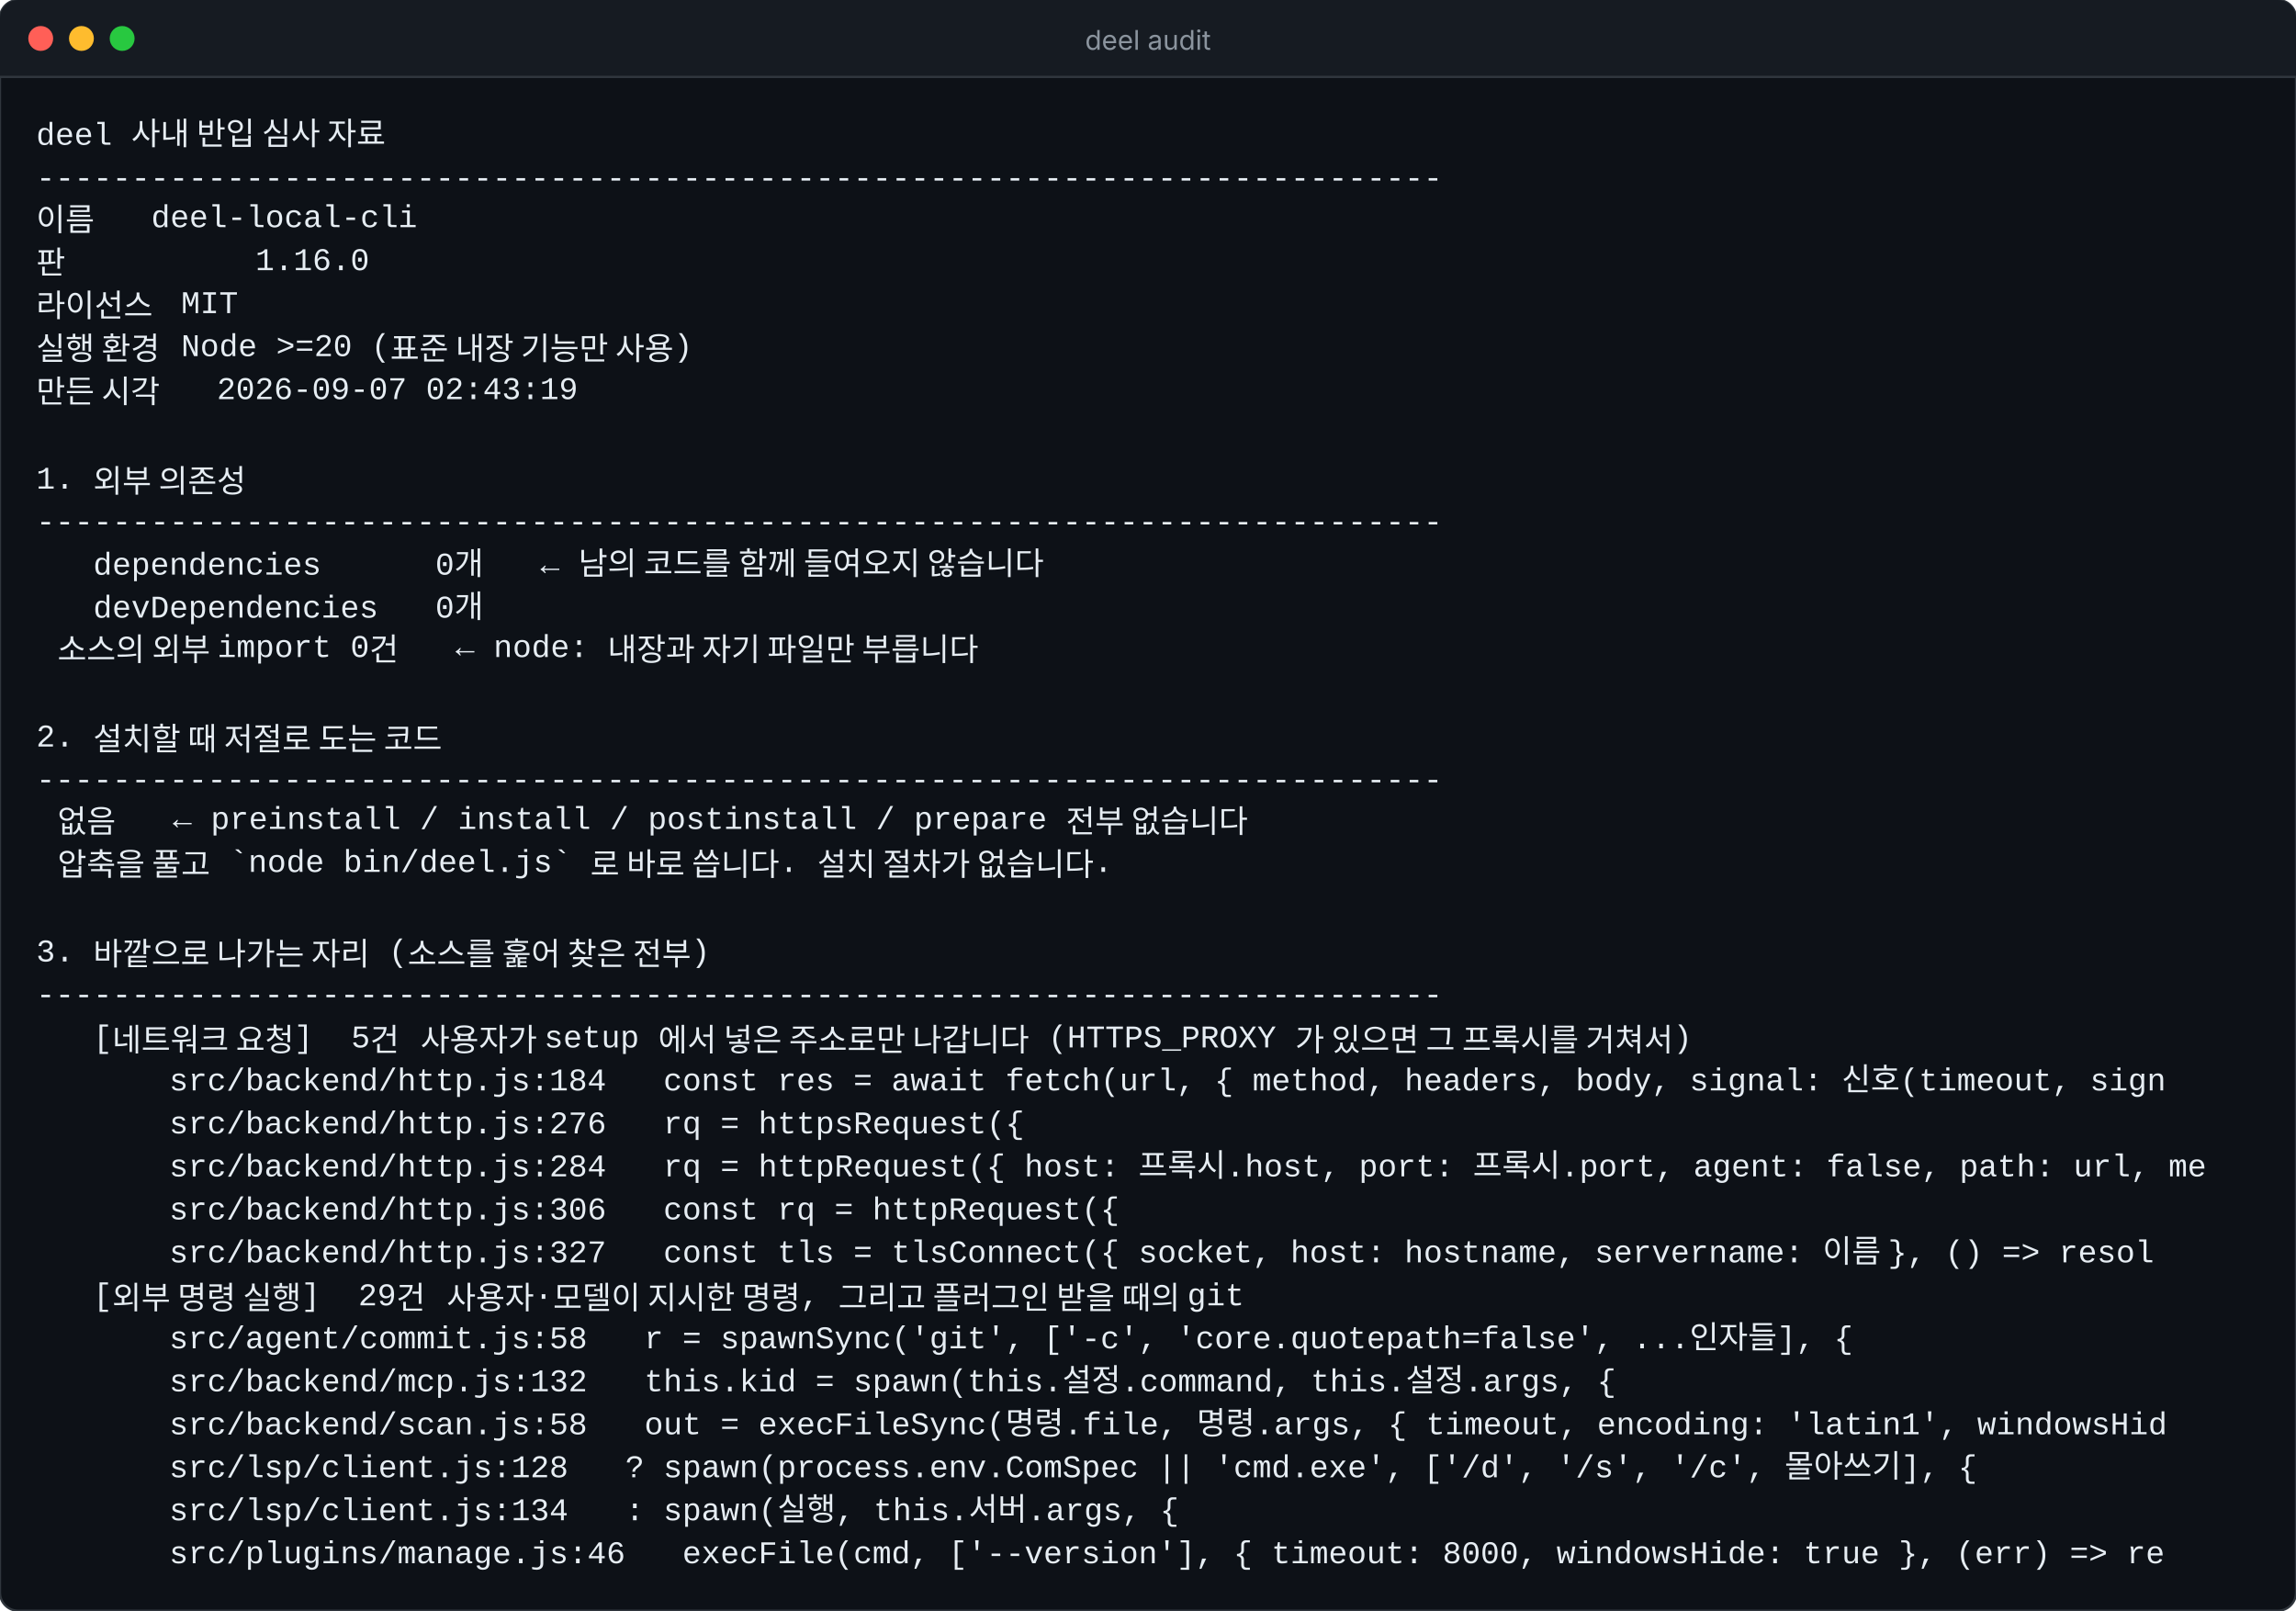
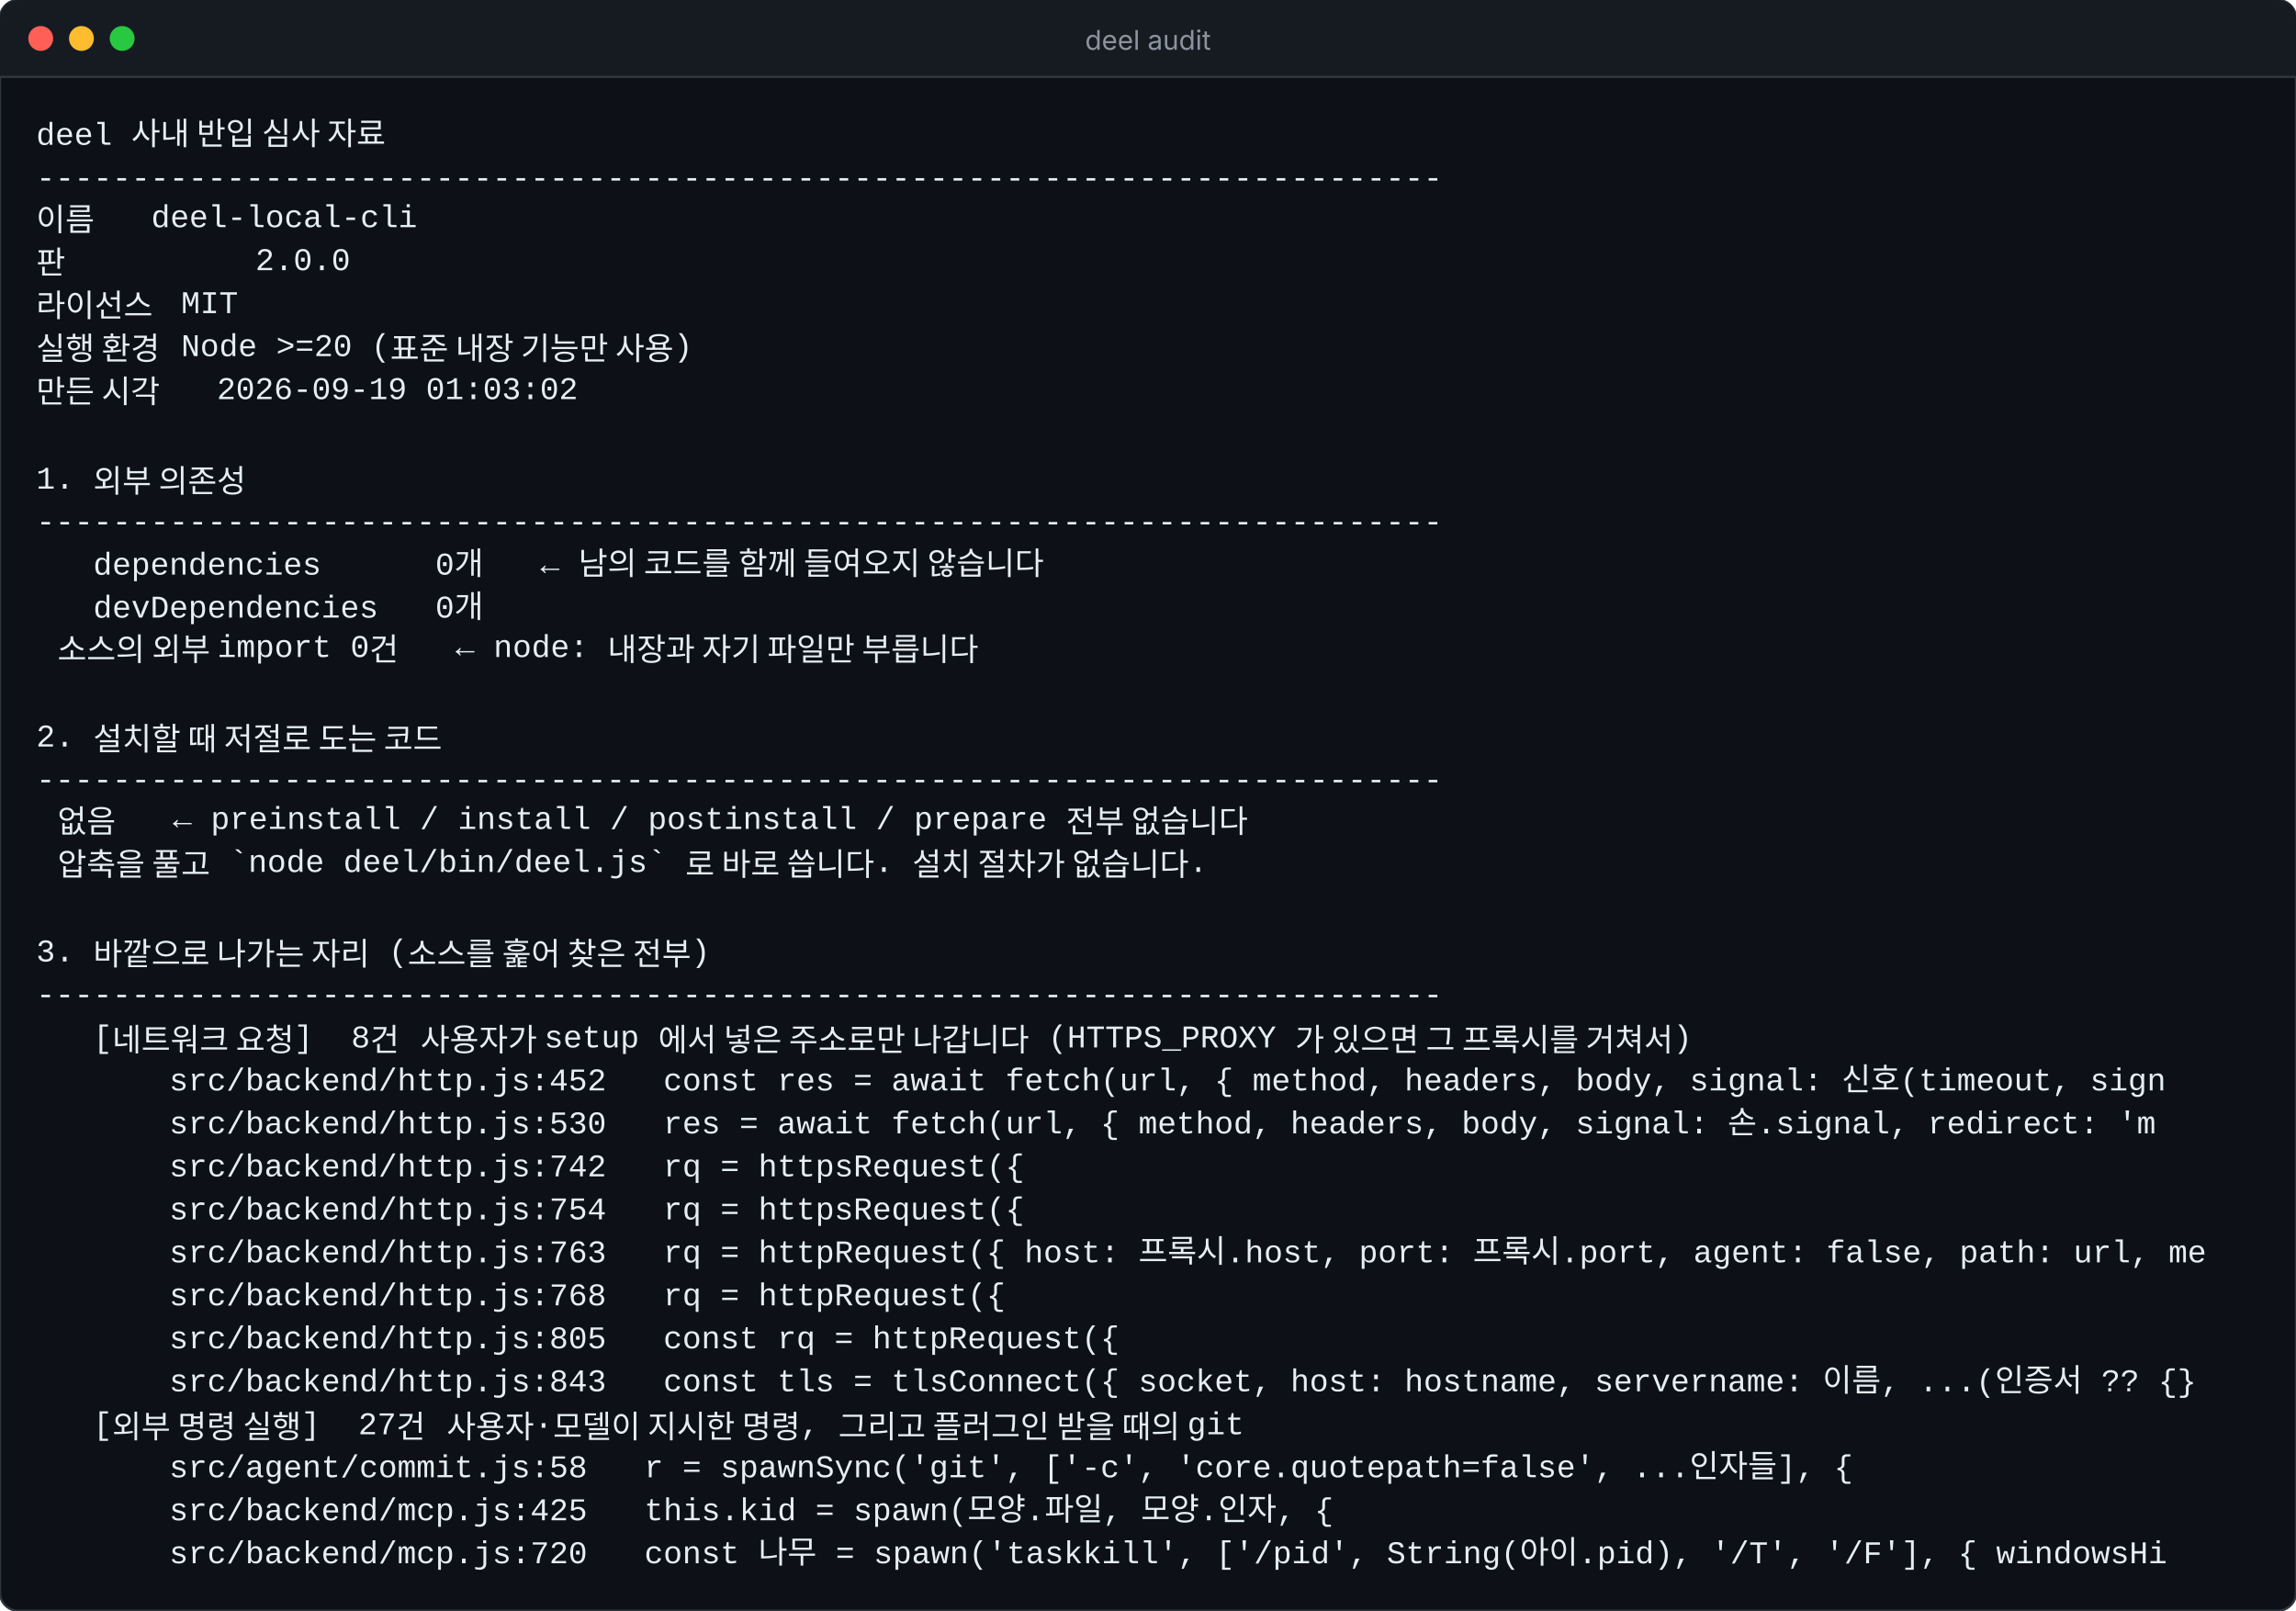
<svg xmlns="http://www.w3.org/2000/svg" width="1015" height="712" viewBox="0 0 1015 712" role="img" aria-label="deel audit — the corporate review sheet">
  <rect width="1015" height="712" rx="8" fill="#0d1117" stroke="#30363d" />
  <path d="M0 8a8 8 0 0 1 8-8h999a8 8 0 0 1 8 8v26H0z" fill="#161b22" />
  <line x1="0" y1="34" x2="1015" y2="34" stroke="#30363d" />
  <circle cx="18" cy="17" r="5.5" fill="#ff5f57" />
  <circle cx="36" cy="17" r="5.5" fill="#febc2e" />
  <circle cx="54" cy="17" r="5.5" fill="#28c840" />
  <text x="507.5" y="22" fill="#8b949e" font-size="12" text-anchor="middle" font-family="ui-sans-serif,-apple-system,Segoe UI,sans-serif">deel audit</text>
  <g font-family="ui-monospace,SFMono-Regular,Menlo,Consolas,'Liberation Mono',monospace" font-size="14">
    <text x="16.0" y="64" fill="#e6edf3" textLength="201.6" lengthAdjust="spacing" xml:space="preserve">deel 사내 반입 심사 자료</text>
    <text x="16.0" y="83" fill="#e6edf3" textLength="621.6" lengthAdjust="spacing" xml:space="preserve">--------------------------------------------------------------------------</text>
    <text x="16.0" y="102" fill="#e6edf3" textLength="218.4" lengthAdjust="spacing" xml:space="preserve">이름        deel-local-cli</text>
-     <text x="16.0" y="121" fill="#e6edf3" textLength="151.2" lengthAdjust="spacing" xml:space="preserve">판          1.16.0</text>
+     <text x="16.0" y="121" fill="#e6edf3" textLength="142.8" lengthAdjust="spacing" xml:space="preserve">판          2.0.0</text>
    <text x="16.0" y="140" fill="#e6edf3" textLength="126.0" lengthAdjust="spacing" xml:space="preserve">라이선스    MIT</text>
    <text x="16.0" y="159" fill="#e6edf3" textLength="378.0" lengthAdjust="spacing" xml:space="preserve">실행 환경   Node &gt;=20 (표준 내장 기능만 사용)</text>
-     <text x="16.0" y="178" fill="#e6edf3" textLength="260.4" lengthAdjust="spacing" xml:space="preserve">만든 시각   2026-09-07 02:43:19</text>
+     <text x="16.0" y="178" fill="#e6edf3" textLength="260.4" lengthAdjust="spacing" xml:space="preserve">만든 시각   2026-09-19 01:03:02</text>
    <text x="16.0" y="216" fill="#e6edf3" textLength="117.6" lengthAdjust="spacing" xml:space="preserve">1. 외부 의존성</text>
    <text x="16.0" y="235" fill="#e6edf3" textLength="621.6" lengthAdjust="spacing" xml:space="preserve">--------------------------------------------------------------------------</text>
    <text x="16.0" y="254" fill="#e6edf3" textLength="529.2" lengthAdjust="spacing" xml:space="preserve">   dependencies      0개   ← 남의 코드를 함께 들여오지 않습니다</text>
    <text x="16.0" y="273" fill="#e6edf3" textLength="201.6" lengthAdjust="spacing" xml:space="preserve">   devDependencies   0개</text>
    <text x="16.0" y="292" fill="#e6edf3" textLength="529.2" lengthAdjust="spacing" xml:space="preserve">   소스의 외부 import 0건   ← node: 내장과 자기 파일만 부릅니다</text>
    <text x="16.0" y="330" fill="#e6edf3" textLength="243.6" lengthAdjust="spacing" xml:space="preserve">2. 설치할 때 저절로 도는 코드</text>
    <text x="16.0" y="349" fill="#e6edf3" textLength="621.6" lengthAdjust="spacing" xml:space="preserve">--------------------------------------------------------------------------</text>
    <text x="16.0" y="368" fill="#e6edf3" textLength="588.0" lengthAdjust="spacing" xml:space="preserve">   없음   ← preinstall / install / postinstall / prepare 전부 없습니다</text>
-     <text x="16.0" y="387" fill="#e6edf3" textLength="596.4" lengthAdjust="spacing" xml:space="preserve">   압축을 풀고 `node bin/deel.js` 로 바로 씁니다. 설치 절차가 없습니다.</text>
+     <text x="16.0" y="387" fill="#e6edf3" textLength="638.4" lengthAdjust="spacing" xml:space="preserve">   압축을 풀고 `node deel/bin/deel.js` 로 바로 씁니다. 설치 절차가 없습니다.</text>
    <text x="16.0" y="425" fill="#e6edf3" textLength="394.8" lengthAdjust="spacing" xml:space="preserve">3. 바깥으로 나가는 자리 (소스를 훑어 찾은 전부)</text>
    <text x="16.0" y="444" fill="#e6edf3" textLength="621.6" lengthAdjust="spacing" xml:space="preserve">--------------------------------------------------------------------------</text>
-     <text x="16.0" y="463" fill="#e6edf3" textLength="932.4" lengthAdjust="spacing" xml:space="preserve">   [네트워크 요청]  5건   사용자가 setup 에서 넣은 주소로만 나갑니다 (HTTPS_PROXY 가 있으면 그 프록시를 거쳐서)</text>
-     <text x="16.0" y="482" fill="#e6edf3" textLength="949.2" lengthAdjust="spacing" xml:space="preserve">       src/backend/http.js:184   const res = await fetch(url, { method, headers, body, signal: 신호(timeout, sign</text>
-     <text x="16.0" y="501" fill="#e6edf3" textLength="436.8" lengthAdjust="spacing" xml:space="preserve">       src/backend/http.js:276   rq = httpsRequest({</text>
-     <text x="16.0" y="520" fill="#e6edf3" textLength="982.8" lengthAdjust="spacing" xml:space="preserve">       src/backend/http.js:284   rq = httpRequest({ host: 프록시.host, port: 프록시.port, agent: false, path: url, me</text>
-     <text x="16.0" y="539" fill="#e6edf3" textLength="478.8" lengthAdjust="spacing" xml:space="preserve">       src/backend/http.js:306   const rq = httpRequest({</text>
-     <text x="16.0" y="558" fill="#e6edf3" textLength="949.2" lengthAdjust="spacing" xml:space="preserve">       src/backend/http.js:327   const tls = tlsConnect({ socket, host: hostname, servername: 이름 }, () =&gt; resol</text>
-     <text x="16.0" y="577" fill="#e6edf3" textLength="705.6" lengthAdjust="spacing" xml:space="preserve">   [외부 명령 실행]  29건   사용자·모델이 지시한 명령, 그리고 플러그인 받을 때의 git</text>
-     <text x="16.0" y="596" fill="#e6edf3" textLength="814.8" lengthAdjust="spacing" xml:space="preserve">       src/agent/commit.js:58   r = spawnSync('git', ['-c', 'core.quotepath=false', ...인자들], {</text>
-     <text x="16.0" y="615" fill="#e6edf3" textLength="714.0" lengthAdjust="spacing" xml:space="preserve">       src/backend/mcp.js:132   this.kid = spawn(this.설정.command, this.설정.args, {</text>
-     <text x="16.0" y="634" fill="#e6edf3" textLength="957.6" lengthAdjust="spacing" xml:space="preserve">       src/backend/scan.js:58   out = execFileSync(명령.file, 명령.args, { timeout, encoding: 'latin1', windowsHid</text>
-     <text x="16.0" y="653" fill="#e6edf3" textLength="873.6" lengthAdjust="spacing" xml:space="preserve">       src/lsp/client.js:128   ? spawn(process.env.ComSpec || 'cmd.exe', ['/d', '/s', '/c', 몰아쓰기], {</text>
-     <text x="16.0" y="672" fill="#e6edf3" textLength="520.8" lengthAdjust="spacing" xml:space="preserve">       src/lsp/client.js:134   : spawn(실행, this.서버.args, {</text>
-     <text x="16.0" y="691" fill="#e6edf3" textLength="940.8" lengthAdjust="spacing" xml:space="preserve">       src/plugins/manage.js:46   execFile(cmd, ['--version'], { timeout: 8000, windowsHide: true }, (err) =&gt; re</text>
+     <text x="16.0" y="463" fill="#e6edf3" textLength="932.4" lengthAdjust="spacing" xml:space="preserve">   [네트워크 요청]  8건   사용자가 setup 에서 넣은 주소로만 나갑니다 (HTTPS_PROXY 가 있으면 그 프록시를 거쳐서)</text>
+     <text x="16.0" y="482" fill="#e6edf3" textLength="949.2" lengthAdjust="spacing" xml:space="preserve">       src/backend/http.js:452   const res = await fetch(url, { method, headers, body, signal: 신호(timeout, sign</text>
+     <text x="16.0" y="501" fill="#e6edf3" textLength="940.8" lengthAdjust="spacing" xml:space="preserve">       src/backend/http.js:530   res = await fetch(url, { method, headers, body, signal: 손.signal, redirect: 'm</text>
+     <text x="16.0" y="520" fill="#e6edf3" textLength="436.8" lengthAdjust="spacing" xml:space="preserve">       src/backend/http.js:742   rq = httpsRequest({</text>
+     <text x="16.0" y="539" fill="#e6edf3" textLength="436.8" lengthAdjust="spacing" xml:space="preserve">       src/backend/http.js:754   rq = httpsRequest({</text>
+     <text x="16.0" y="558" fill="#e6edf3" textLength="982.8" lengthAdjust="spacing" xml:space="preserve">       src/backend/http.js:763   rq = httpRequest({ host: 프록시.host, port: 프록시.port, agent: false, path: url, me</text>
+     <text x="16.0" y="577" fill="#e6edf3" textLength="428.4" lengthAdjust="spacing" xml:space="preserve">       src/backend/http.js:768   rq = httpRequest({</text>
+     <text x="16.0" y="596" fill="#e6edf3" textLength="478.8" lengthAdjust="spacing" xml:space="preserve">       src/backend/http.js:805   const rq = httpRequest({</text>
+     <text x="16.0" y="615" fill="#e6edf3" textLength="974.4" lengthAdjust="spacing" xml:space="preserve">       src/backend/http.js:843   const tls = tlsConnect({ socket, host: hostname, servername: 이름, ...(인증서 ?? {}</text>
+     <text x="16.0" y="634" fill="#e6edf3" textLength="705.6" lengthAdjust="spacing" xml:space="preserve">   [외부 명령 실행]  27건   사용자·모델이 지시한 명령, 그리고 플러그인 받을 때의 git</text>
+     <text x="16.0" y="653" fill="#e6edf3" textLength="814.8" lengthAdjust="spacing" xml:space="preserve">       src/agent/commit.js:58   r = spawnSync('git', ['-c', 'core.quotepath=false', ...인자들], {</text>
+     <text x="16.0" y="672" fill="#e6edf3" textLength="604.8" lengthAdjust="spacing" xml:space="preserve">       src/backend/mcp.js:425   this.kid = spawn(모양.파일, 모양.인자, {</text>
+     <text x="16.0" y="691" fill="#e6edf3" textLength="957.6" lengthAdjust="spacing" xml:space="preserve">       src/backend/mcp.js:720   const 나무 = spawn('taskkill', ['/pid', String(아이.pid), '/T', '/F'], { windowsHi</text>
  </g>
</svg>
